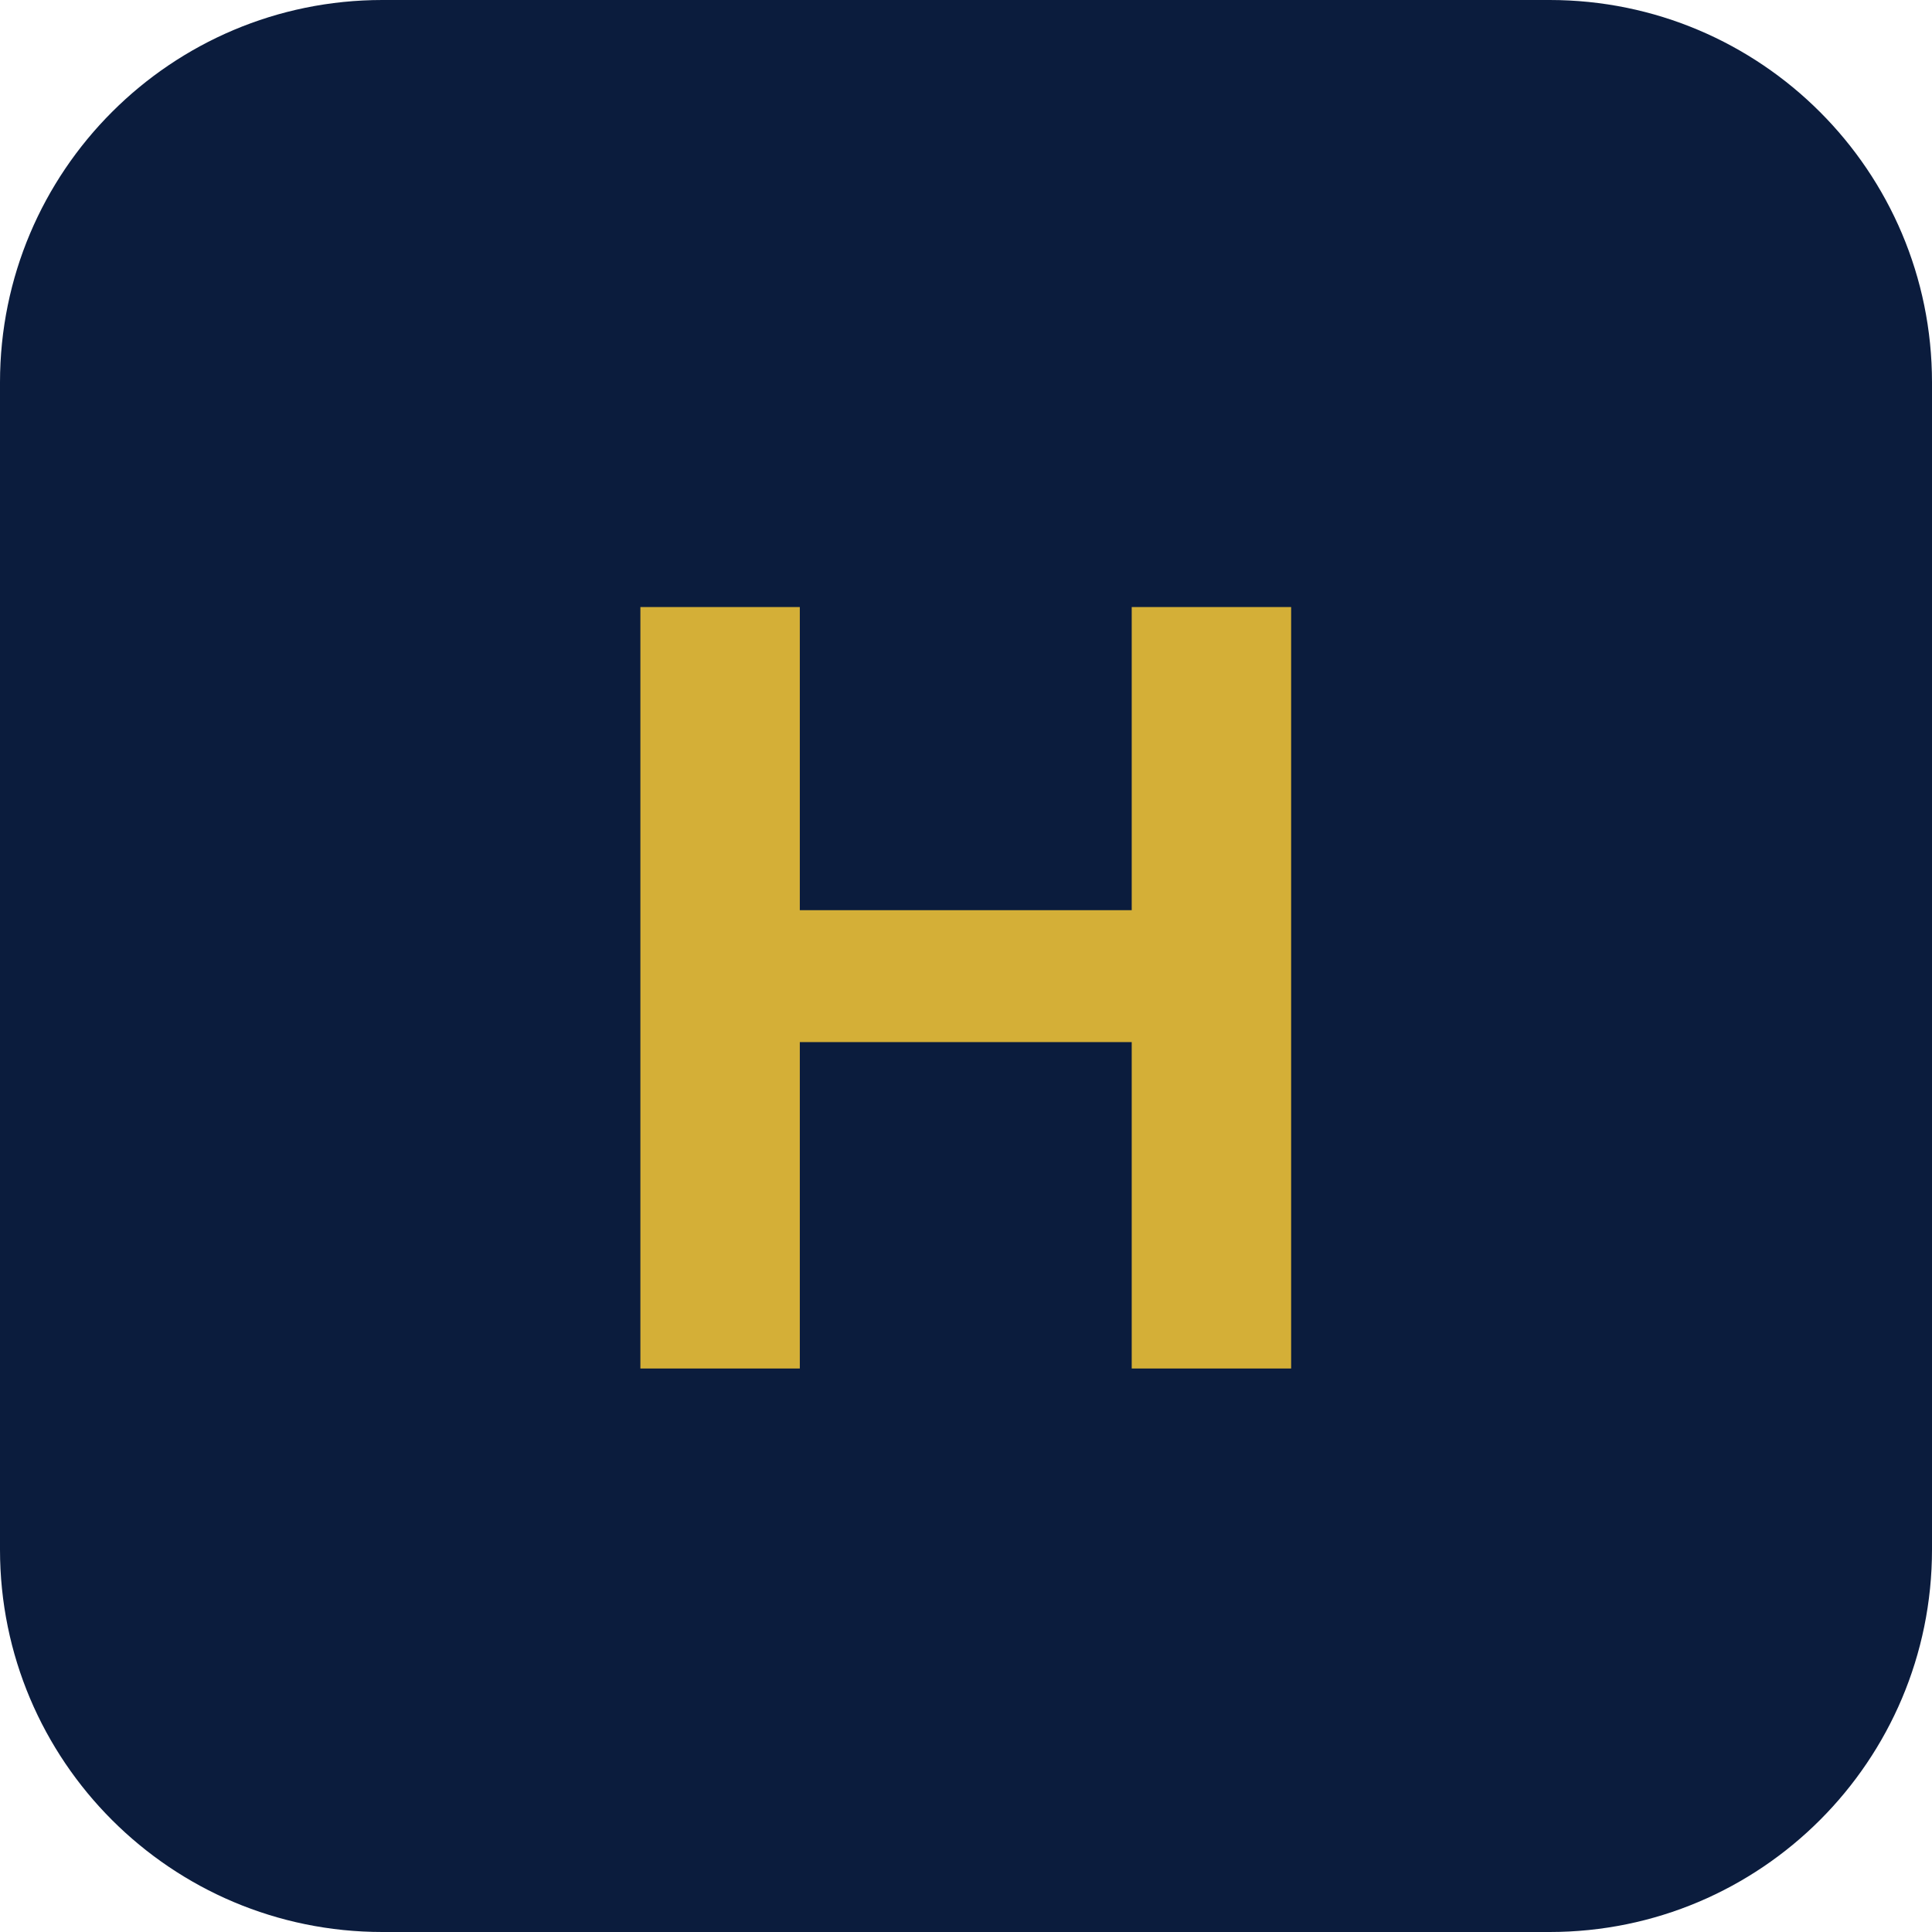
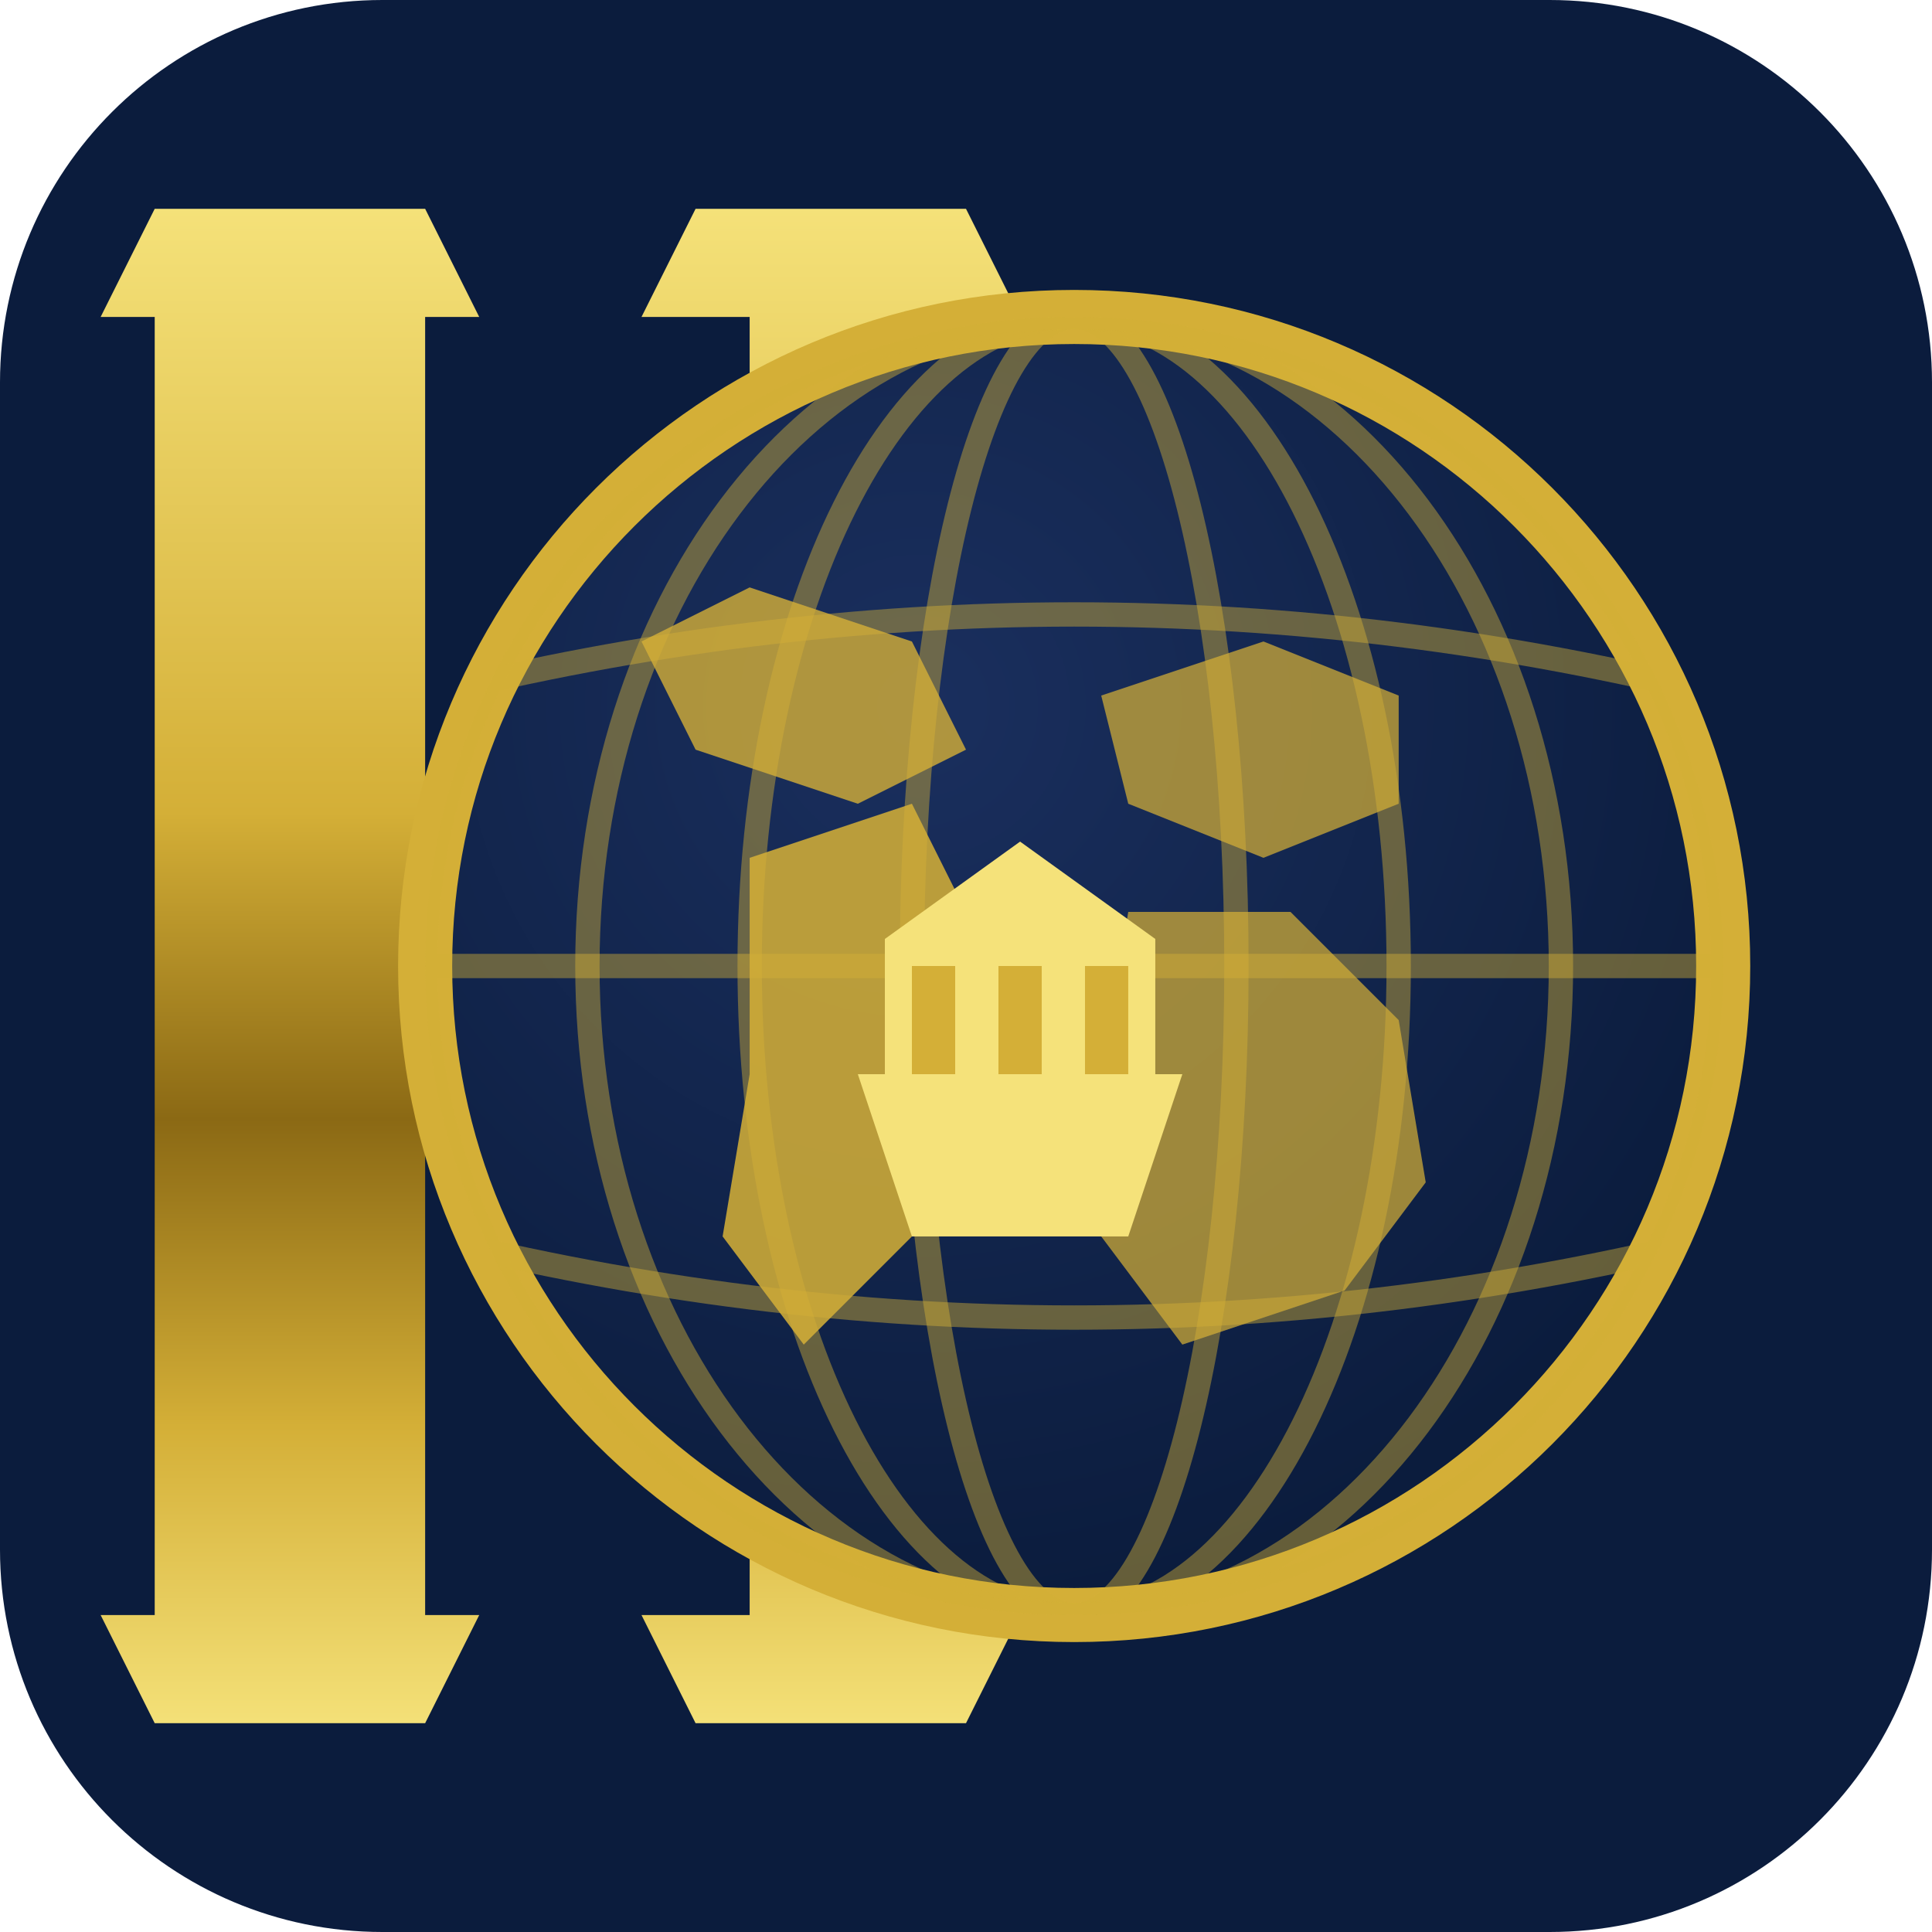
<svg xmlns="http://www.w3.org/2000/svg" viewBox="0 0 192 192" width="192" height="192">
  <rect width="192" height="192" rx="38" ry="38" fill="#0B1C3D" />
-   <text x="96" y="136" font-family="Arial,Helvetica,sans-serif" font-weight="700" font-size="110" text-anchor="middle" fill="#D4AF37">H</text>
+   <svg x="10" y="10" width="172" height="172" viewBox="0 0 32 32" preserveAspectRatio="xMidYMid meet">
+     <defs>
+       <linearGradient id="goldI192" x1="0" y1="0" x2="0" y2="1">
+         <stop offset="0%" stop-color="#F5E27A" />
+         <stop offset="40%" stop-color="#D4AF37" />
+         <stop offset="60%" stop-color="#8B6914" />
+         <stop offset="80%" stop-color="#D4AF37" />
+         <stop offset="100%" stop-color="#F5E27A" />
+       </linearGradient>
+       <radialGradient id="oceanI192" cx="38%" cy="30%" r="70%">
+         <stop offset="0%" stop-color="#1a2f5e" />
+         <stop offset="100%" stop-color="#0B1C3D" />
+       </radialGradient>
+       <clipPath id="clipI192">
+         <circle cx="18" cy="16" r="12" />
+       </clipPath>
+     </defs>
+     <path fill="url(#goldI192)" d="M1 4 H6 V13 H12 V4 H17 V28 H12 V18 H6 V28 H1 Z M0 4 H7 L6 2 H1 Z M10 4 H17 L16 2 H11 Z M0 28 L1 30 H6 L7 28 Z M10 28 L11 30 H16 L17 28 Z" />
+     <circle cx="18" cy="16" r="12" fill="url(#oceanI192)" stroke="#D4AF37" stroke-width="1" />
+     <g clip-path="url(#clipI192)" fill="none" stroke="#D4AF37" stroke-opacity="0.45" stroke-width="0.45">
+       <ellipse cx="18" cy="16" rx="3" ry="12" />
+       <ellipse cx="18" cy="16" rx="6" ry="12" />
+       <ellipse cx="18" cy="16" rx="9" ry="12" />
+       <ellipse cx="18" cy="16" rx="12" ry="12" />
+       <path d="M6 11 Q18 8 30 11" />
+       <path d="M6 16 Q18 16 30 16" />
+       <path d="M6 21 Q18 24 30 21" />
+     </g>
+     <g clip-path="url(#clipI192)">
+       <path fill="#D4AF37" fill-opacity="0.8" d="M10 10 L12 9 L15 10 L16 12 L14 13 L11 12 Z" />
+       <path fill="#D4AF37" fill-opacity="0.86" d="M12 14 L15 13 L16 15 L16 18 L15 21 L13 23 L11.5 21 L12 18 Z" />
+       <path fill="#D4AF37" fill-opacity="0.72" d="M18.5 11 L21.5 10 L24 11 L24 13 L21.5 14 L19 13 Z" />
+       <path fill="#D4AF37" fill-opacity="0.72" d="M19 15 L22 15 L24 17 L24.5 20 L23 22 L20 23 L18.5 21 L18.5 18 Z" />
+       <g fill="#F5E27A">
+         <path d="M14 18 H20 L19 21 H15 Z" />
+         <rect x="14.5" y="15.5" width="5" height="2.5" />
+         <polygon points="14.5,15.5 17,13.7 19.5,15.5" />
+         <rect x="15" y="16" width="0.8" height="2" fill="#D4AF37" />
+         <rect x="16.6" y="16" width="0.8" height="2" fill="#D4AF37" />
+         <rect x="18.2" y="16" width="0.8" height="2" fill="#D4AF37" />
+       </g>
+     </g>
+   </svg>
</svg>
